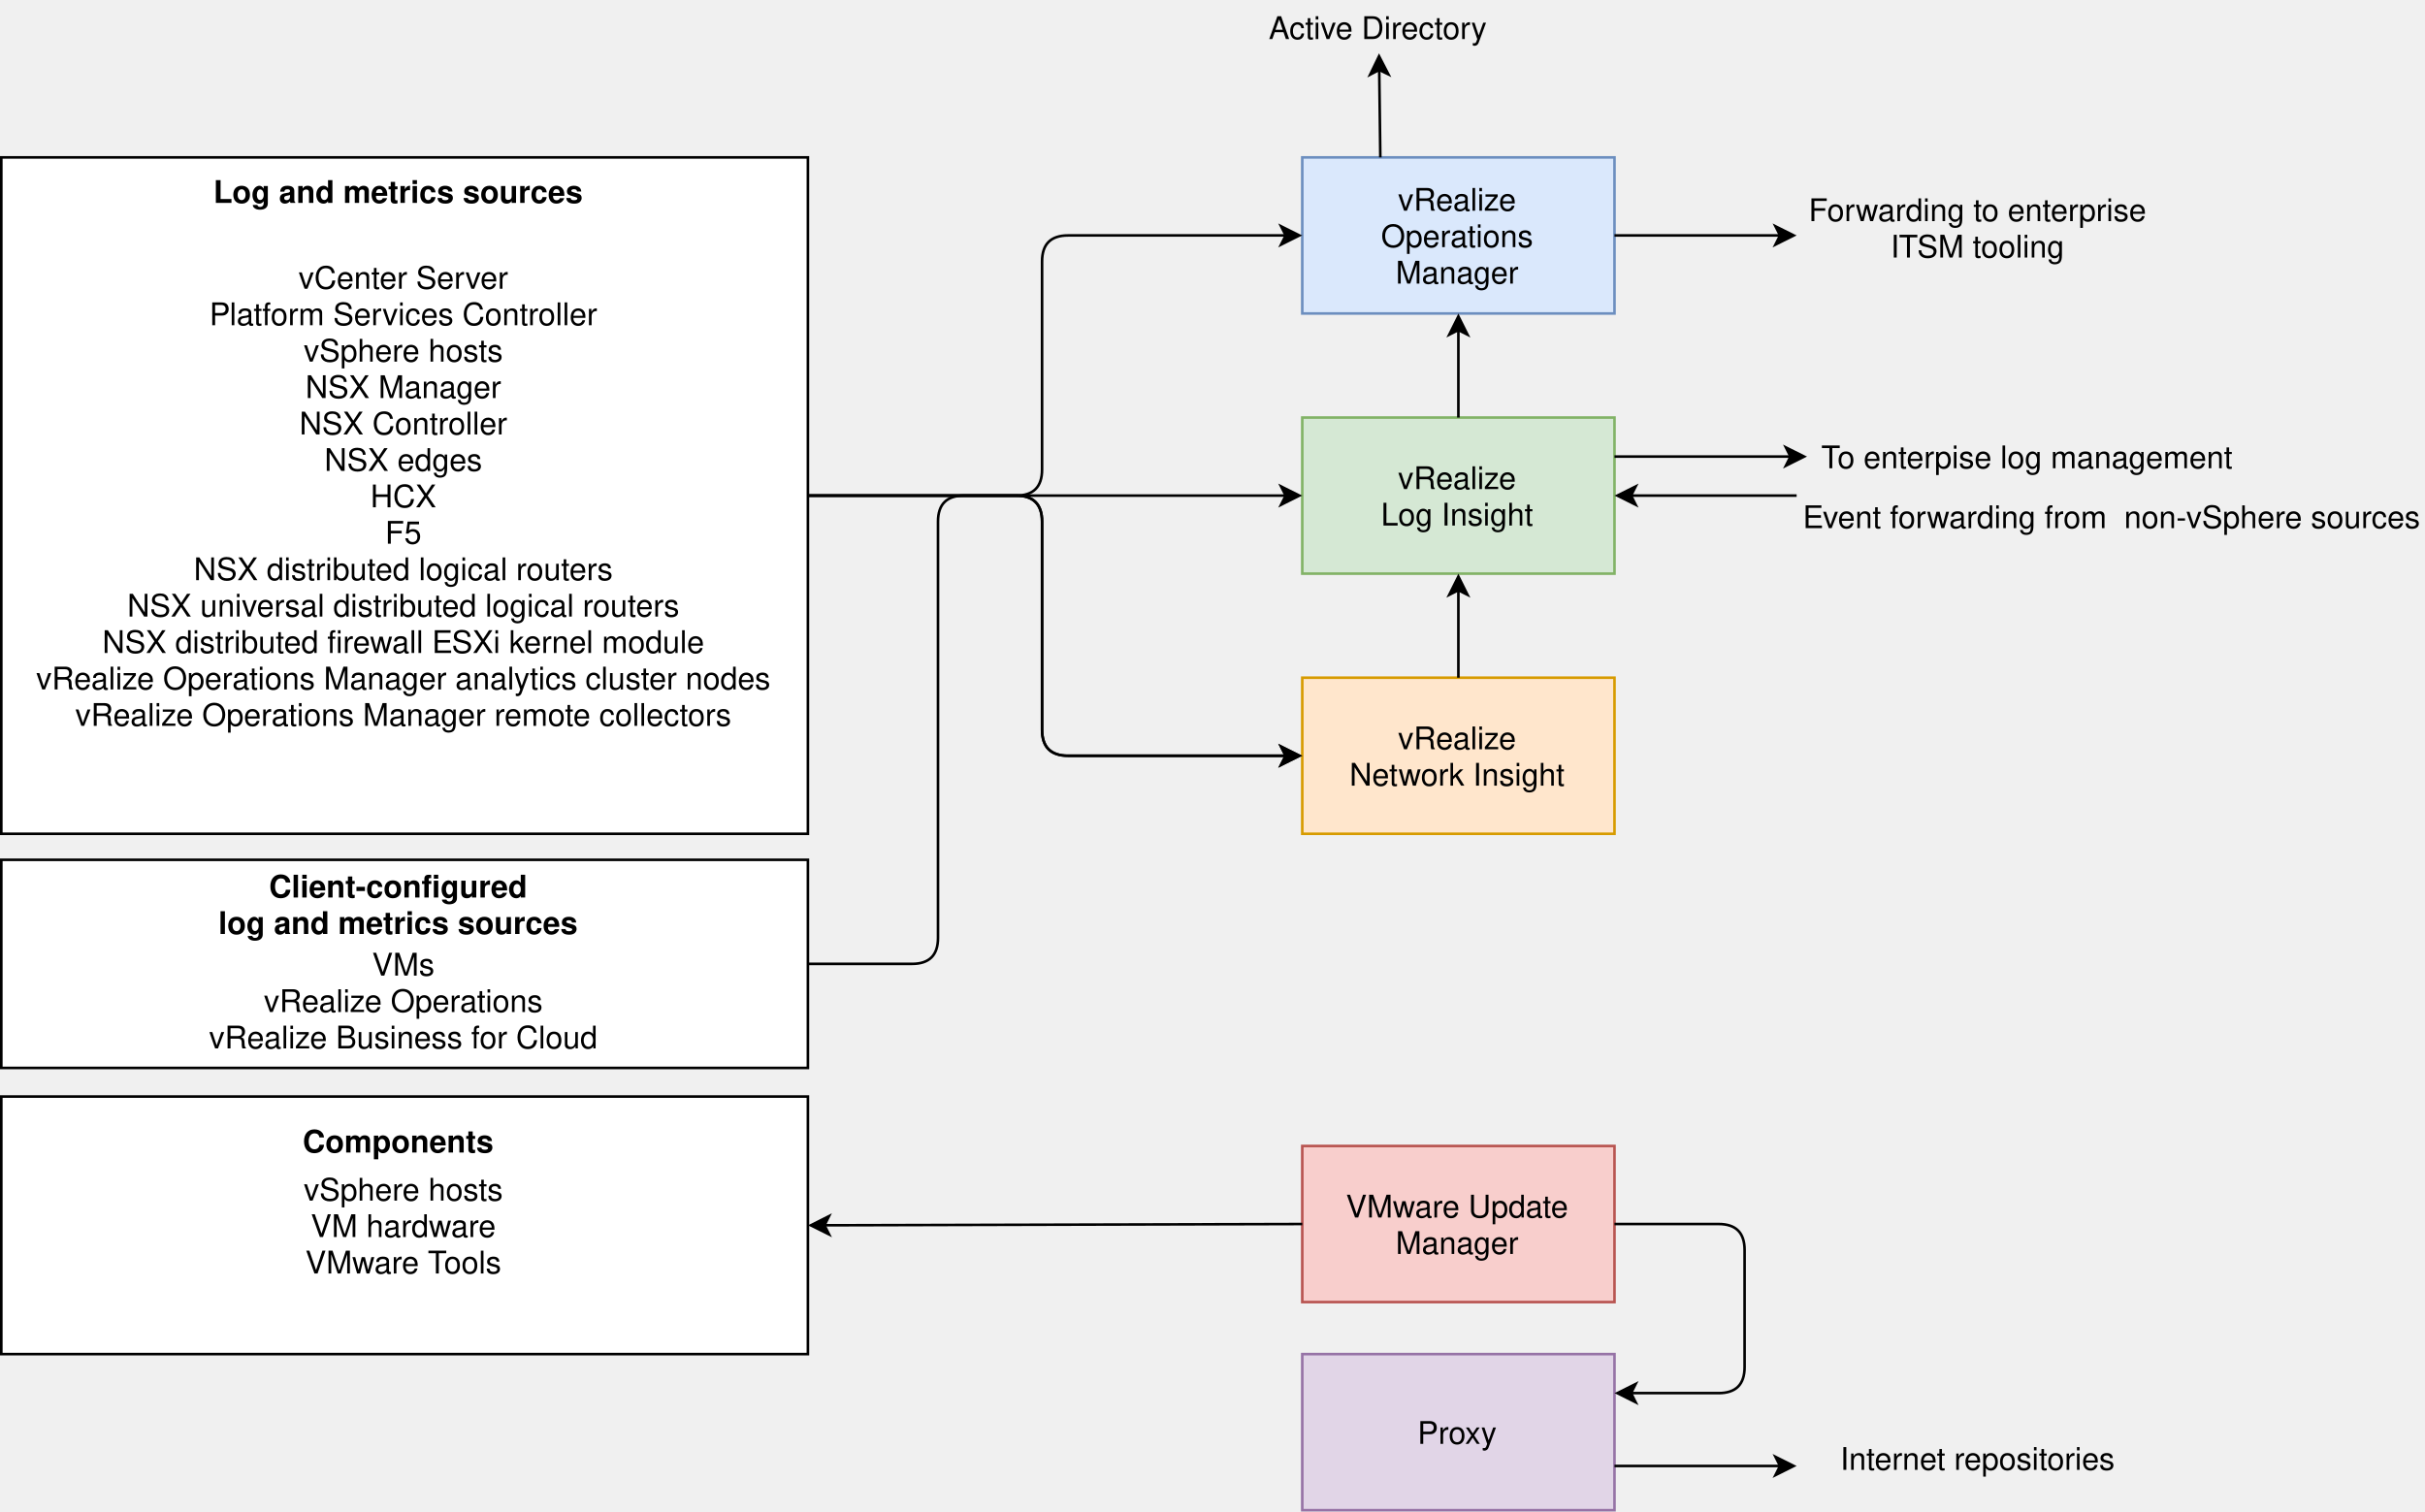
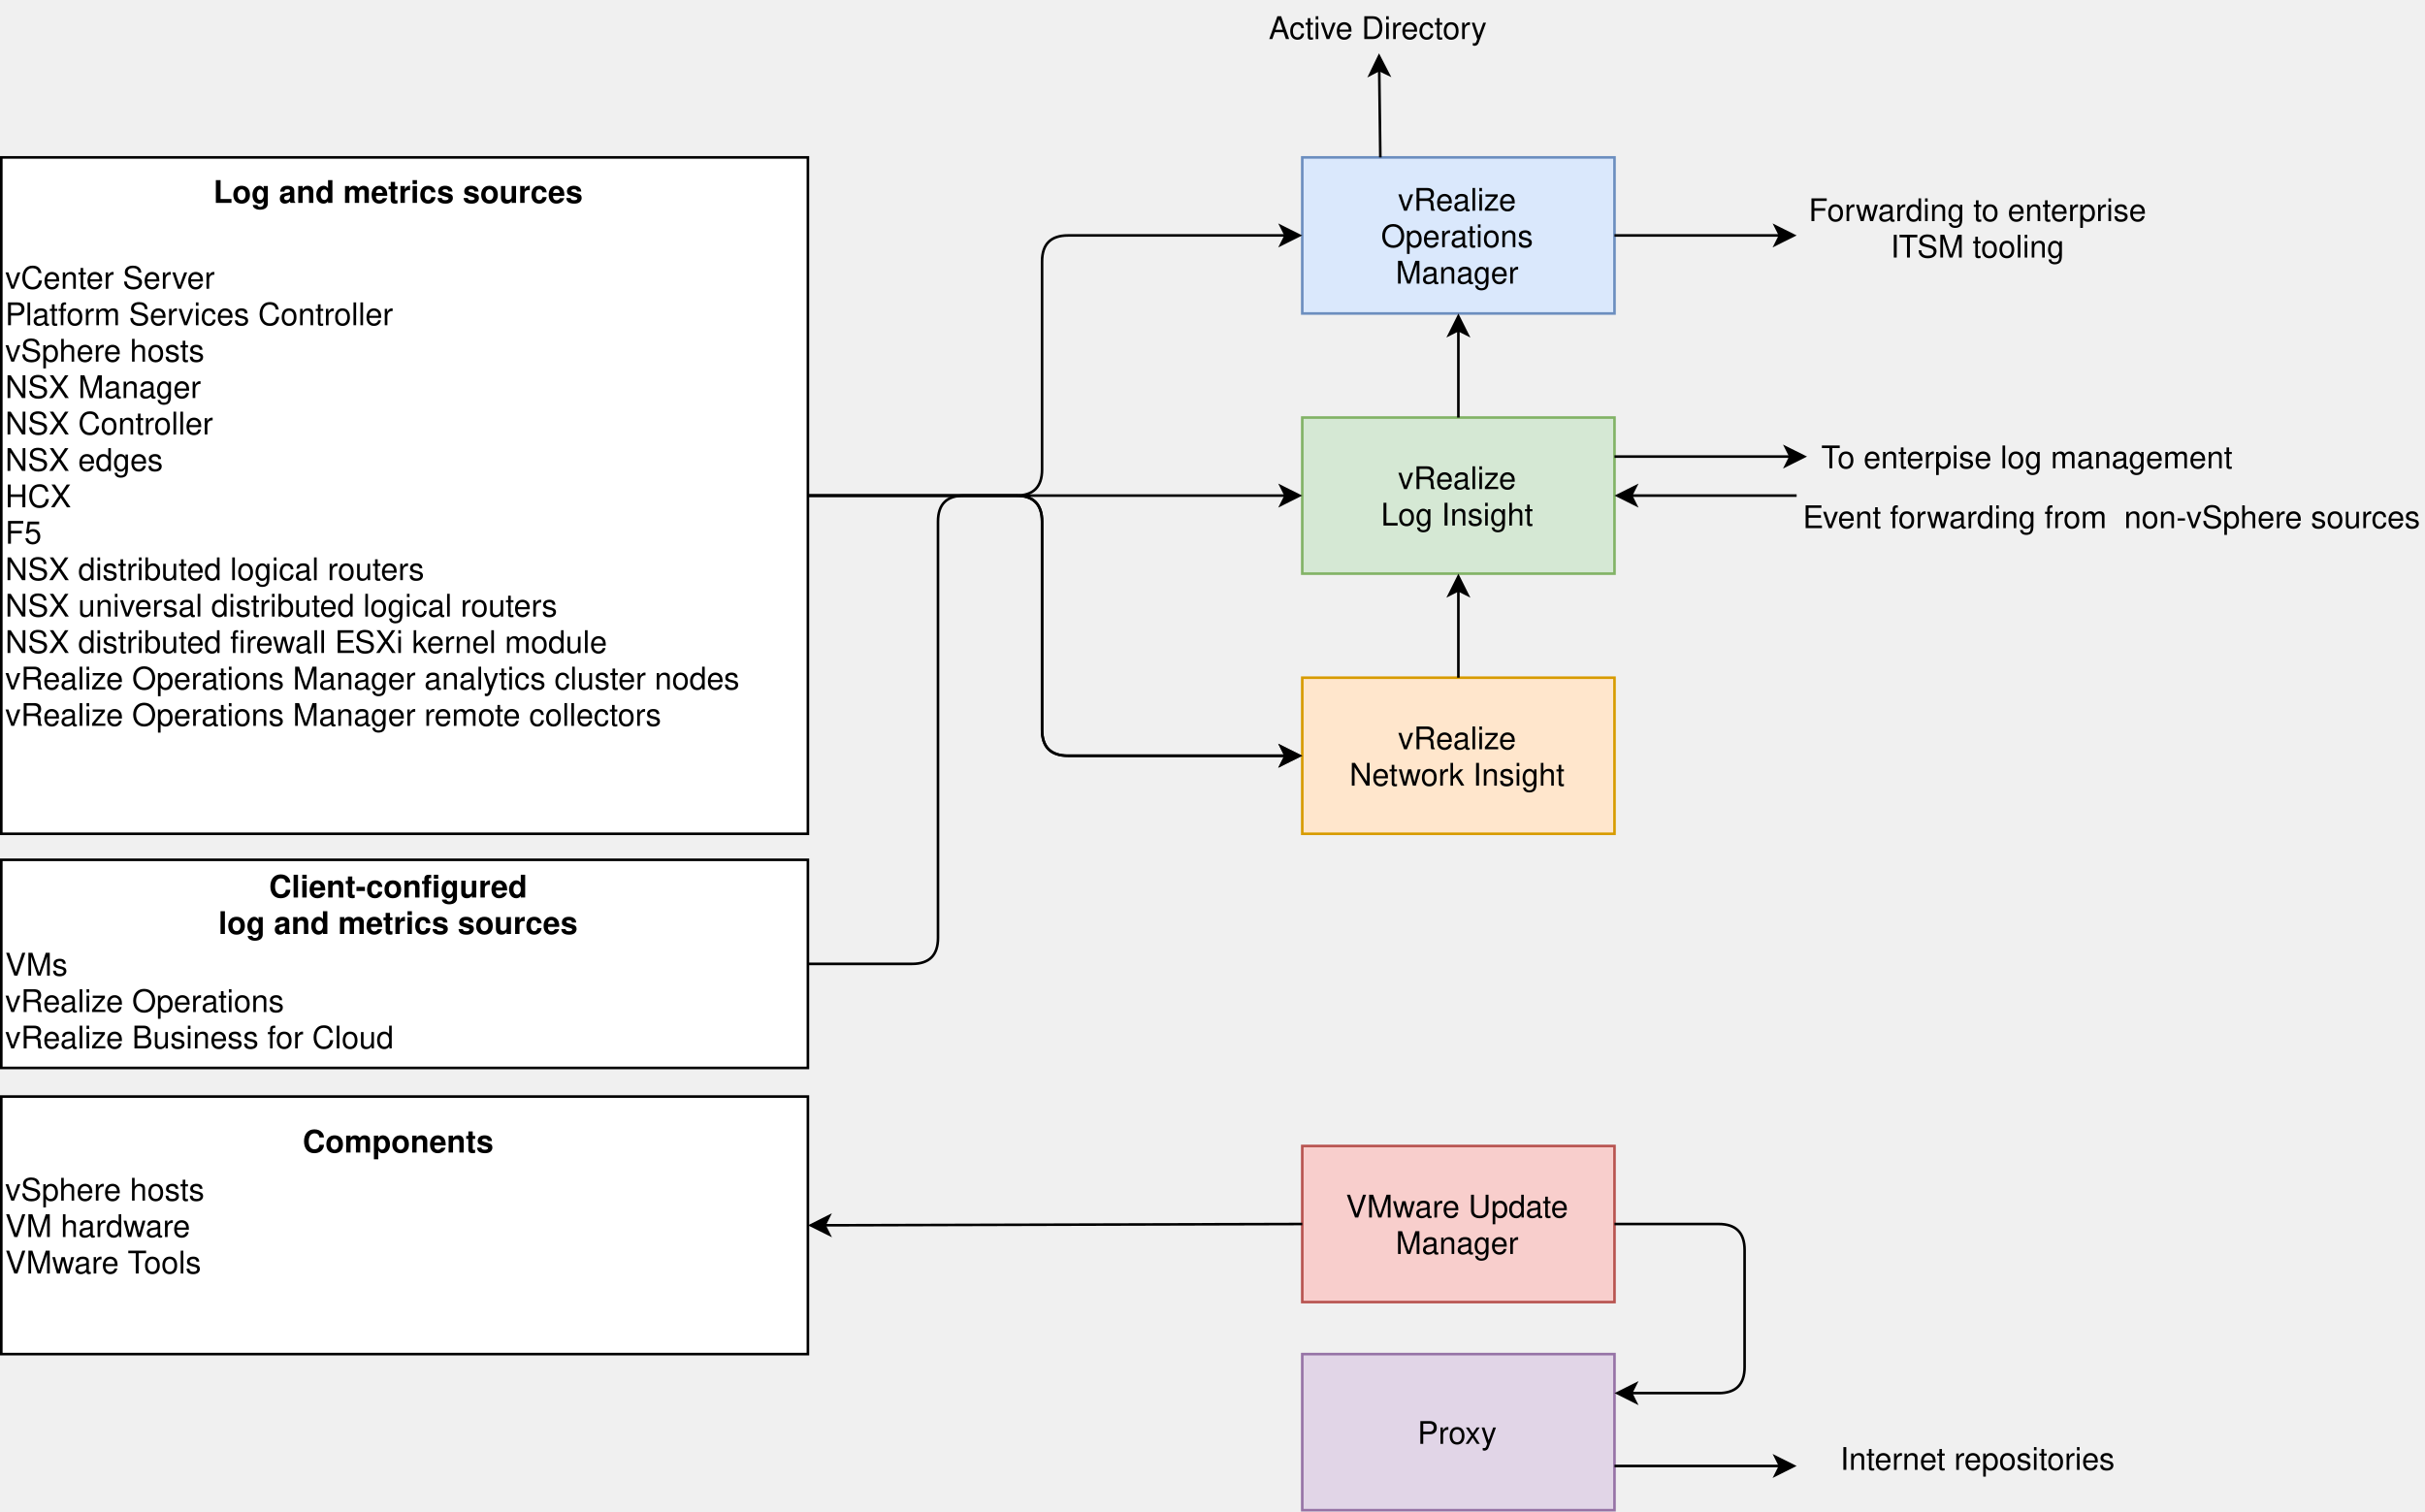
- <svg xmlns="http://www.w3.org/2000/svg" version="1.1" width="932px" height="581px" viewBox="-0.5 -0.5 932 581">
+ <svg xmlns="http://www.w3.org/2000/svg" version="1.1" width="932px" height="581px" viewBox="-0.5 -0.5 932 581" content="&lt;mxfile host=&quot;Electron&quot; modified=&quot;2020-10-09T18:59:03.143Z&quot; agent=&quot;5.0 (Macintosh; Intel Mac OS X 10_15_6) AppleWebKit/537.36 (KHTML, like Gecko) draw.io/13.7.9 Chrome/85.0.418.121 Electron/10.1.3 Safari/537.36&quot; etag=&quot;9Oc6enwtl0Zom76Xd392&quot; version=&quot;13.7.9&quot; type=&quot;device&quot;&gt;&lt;diagram id=&quot;mVCiOlLP8LfK6AdoZHyw&quot; name=&quot;fss-opstools&quot;&gt;7Vxde5s2FP41vsweLAHGl6mTtOmars+cdUnvCMi2Vow8Icd2f/0kEAYkYmOHr7TrTUBfwHnfc/TqSO4ATpbb99RdLe6Ij4IBMPztAF4NABgODZv/ESW7pOQCGEnBnGJfNsoKpvgHkoVpszX2UVRoyAgJGF4VCz0ShshjhTKXUrIpNpuRoPjUlTtHWsHUcwO99G/ss8X+u4ys4gPC84V8tGPJiqWbNpYF0cL1ySZXBK8HcEIJYcnVcjtBgTBeapf56Jt/O4S/R4De/vv48ePmG/IvksFuTumy/wSKQlbv0CAZ+tkN1tJeA8ABhxw9+O55wp+HKK+fIvrMLyZgcGnkGnwJXDYjdClbYI8DDYwJCRklQSB6ZmNNVwtEEa9ekIhFuZrP0wdeeueGHAjxLK2qdLykCvlzlB/rw+Qhd3djaR18HDGKn9YM+fwuIHPMmcKvKOFFVH+tdYj5h0dxm1P7FtvPMEUbN0bkevqA+Z/viIaxsy2Jv+Z0zRnrT+QGwpOA8ccKUZdhEkYFI/GLYMewJ0q9YB0lMIXEL5jj+DgULQlDsftxA3uMFL5D8p7tUmfinxr6SBBKVM84MFNZKe75s+Yhvw7QjO17H2WtZDc3M0PbnM9KFr9HZIkY3fEmWUxKuuzSSJN66CZzcJg2WuR8G9iy0JVBZb4fPHMcfiF95wQ/gof8qPzy610FqMrq360jHKIoiqOhAHESkLX/9mAD44qwOU2hZmqoZWbeW7MUjr0HHbY0DoIJCThIohL6LnJmHi/ncYF8R7ka23PQ06xB49tVfGYISozfmMtYB6ceHYdPZM6b34ZR/G7V2a5gYCHHN8swcMATtO02MRh2joF9IgafEdsQ+r0GHGYzZHulvuCPxk+G0SYOoHMcRhoO18/iq+MIv3Gpj0NB/hkly1SE8ck+vMhUVUTWNJZfCgjcJkyzMu+KFEhkUToXeIny4yTgZhU651JWLLHvi7HfFdFtCisHqD5jWhpWwIBlc31DWDkaVklkckMh88QzElm2R+RlD2kJnPyEX3Utcfr0bjvKDANLvGpcpsqa8qpxSXRTEEChfykWmcKqgRtFWIQkbhm6e5DGi28exc1vVnp7tc1XXu3OcgLm0jk61E6qE7HGOQhAzr5WiXnTMor4ao2vZoor7BKbyyd8ITiOQBJfU/NES8EtIbzsll+IKiPtO6YjQVMZKTGNNhJHyt3lmq1Eg+jlV7a0CdcyDr6Z1sEoduAXyTtknNzjcD5N04e2xlO0xewhjgXJda4Xv8s6iZvzuJ1Q4UA7UNEHrJ77gKoIqvqArY5kqCO15AMNUTqdPk6l9IItg5SZe3ZnhH7M1x1hd8boxzyh22C39ZNE+NrYrY1UE7vtkfqgYRvsBr80u+03GbttR6UKPJfd6kjG+LXsLsjcOhhalo98Q9LX7hV16pO+vZn2j3cAreiEsgTUSTwddsrTfoU4x6iNp1qIU4Nl9yFOz5lVpE73q59+6T5HixXn6j6NgIZKwO5po6fvbvIpVkYEMCK/tqI4yue+b++nd4Pk8ELctPO03mmkPCHnqmVBTEnYY/nxxjJ5Qz2VNwkw/+4Lj4QzPF9Tsce+RyT4PyFbkpCFRgmMrSZk04F/pUwXrCgleiZ5YV1zgiZ5tV20miSvqeYCIDwsebUOJ2vkfopqUJZ8y85sUbLdnb1ti4a+hUZl27ZjewTdVrfPzVSkdrZtm4avckt/veOyQuzN/rXyXYbKTo+cu3nueKh88/zJsUyr1c1z0+gchbOTHY3PDj2J5iM1mlupzV6t8LWROlf4QD/VdSvkWYhYbMkViTAjFPdCCTblppqGt9L1cmcaHpQd+GrKTV/KD4F6E0TH9znlNx6Vf6BfEUNTbfBs/aczsRn9N1JzVuYR/ad3GFsKy5tQZ4fP3L14TP6rSD4sXOonokJXGfeEBG/w8DZ0hlpgKj0FPB43FZj0TOKELFc8sIesD3NER9mCsX7QruVsgZ6qO23CMGqYMHo7X/QrXzAy1SgPz1WY2nyhjtS9whzrPOQwpD5KKFuQOQnd4DorVXw6a/OJkJWk3T+IsZ38BZ27ZiQ7MfDyzv/wIKv1Hxrwfzc3MqiUldfN56qHBSrzuTJRX/d7nrMzlaViFbSacuzZrmSN20umMhK0ehYaoJ57u892lOINJSPZnVjGOaAlkm/6M609TRUmoEuJVpUELMvTVfLmV5/SAp0d0zIrRt50eu1JuNCO9BmG8kuOquFilJ6C6u8hBqinLi+92HjAuMI0/kHu7meLD5ZjF3AZp/NBfqVhjGqJD/w2+4F+glr23xzA6/8A&lt;/diagram&gt;&lt;/mxfile&gt;">
  <defs />
  <g>
    <rect x="0" y="60" width="310" height="260" fill="#ffffff" stroke="#000000" pointer-events="all" />
-     <g fill="#000000" font-family="Helvetica" text-anchor="middle" font-size="12px">
-       <text x="154.5" y="110.5">vCenter Server </text>
-       <text x="154.5" y="124.5">Platform Services Controller</text>
-       <text x="154.5" y="138.5">vSphere hosts</text>
-       <text x="154.5" y="152.5">NSX Manager </text>
-       <text x="154.5" y="166.5">NSX Controller</text>
-       <text x="154.5" y="180.5">NSX edges</text>
-       <text x="154.5" y="194.5">HCX</text>
-       <text x="154.5" y="208.5">F5</text>
-       <text x="154.5" y="222.5">NSX distributed logical routers</text>
-       <text x="154.5" y="236.5">NSX universal distributed logical routers</text>
-       <text x="154.5" y="250.5">NSX distributed firewall ESXi kernel module</text>
-       <text x="154.5" y="264.5">vRealize Operations Manager analytics cluster nodes</text>
-       <text x="154.5" y="278.5">vRealize Operations Manager remote collectors</text>
+     <g fill="#000000" font-family="Helvetica" font-size="12px">
+       <text x="1.5" y="110.5">vCenter Server </text>
+       <text x="1.5" y="124.5">Platform Services Controller</text>
+       <text x="1.5" y="138.5">vSphere hosts</text>
+       <text x="1.5" y="152.5">NSX Manager </text>
+       <text x="1.5" y="166.5">NSX Controller</text>
+       <text x="1.5" y="180.5">NSX edges</text>
+       <text x="1.5" y="194.5">HCX</text>
+       <text x="1.5" y="208.5">F5</text>
+       <text x="1.5" y="222.5">NSX distributed logical routers</text>
+       <text x="1.5" y="236.5">NSX universal distributed logical routers</text>
+       <text x="1.5" y="250.5">NSX distributed firewall ESXi kernel module</text>
+       <text x="1.5" y="264.5">vRealize Operations Manager analytics cluster nodes</text>
+       <text x="1.5" y="278.5">vRealize Operations Manager remote collectors</text>
    </g>
    <rect x="0" y="330" width="310" height="80" fill="#ffffff" stroke="#000000" pointer-events="all" />
-     <g fill="#000000" font-family="Helvetica" text-anchor="middle" font-size="12px">
-       <text x="154.5" y="374.5">VMs</text>
-       <text x="154.5" y="388.5">vRealize Operations</text>
-       <text x="154.5" y="402.5">vRealize Business for Cloud</text>
+     <g fill="#000000" font-family="Helvetica" font-size="12px">
+       <text x="1.5" y="374.5">VMs</text>
+       <text x="1.5" y="388.5">vRealize Operations</text>
+       <text x="1.5" y="402.5">vRealize Business for Cloud</text>
    </g>
    <rect x="500" y="60" width="120" height="60" fill="#dae8fc" stroke="#6c8ebf" pointer-events="all" />
    <g fill="#000000" font-family="Helvetica" text-anchor="middle" font-size="12px">
      <text x="559.5" y="80.5">vRealize</text>
      <text x="559.5" y="94.5">Operations</text>
      <text x="559.5" y="108.5">Manager</text>
    </g>
    <rect x="500" y="160" width="120" height="60" fill="#d5e8d4" stroke="#82b366" pointer-events="all" />
    <g fill="#000000" font-family="Helvetica" text-anchor="middle" font-size="12px">
      <text x="559.5" y="187.5">vRealize</text>
      <text x="559.5" y="201.5">Log Insight</text>
    </g>
    <rect x="500" y="260" width="120" height="60" fill="#ffe6cc" stroke="#d79b00" pointer-events="all" />
    <g fill="#000000" font-family="Helvetica" text-anchor="middle" font-size="12px">
      <text x="559.5" y="287.5">vRealize</text>
      <text x="559.5" y="301.5">Network Insight</text>
    </g>
    <rect x="710" y="185" width="203" height="26" fill="none" stroke="none" pointer-events="all" />
    <g fill="#000000" font-family="Helvetica" text-anchor="middle" font-size="12px">
      <text x="811" y="202.5">Event forwarding from  non-vSphere sources</text>
    </g>
    <rect x="58" y="70" width="190" height="20" fill="none" stroke="none" pointer-events="all" />
    <g fill="#000000" font-family="Helvetica" font-weight="bold" text-anchor="middle" font-size="12px">
      <text x="152.5" y="77.5">Log and metrics sources</text>
    </g>
    <path d="M 310 190 L 390 190 Q 400 190 400 180 L 400 100 Q 400 90 410 90 L 493.63 90" fill="none" stroke="#000000" stroke-miterlimit="10" pointer-events="stroke" />
    <path d="M 498.88 90 L 491.88 93.5 L 493.63 90 L 491.88 86.5 Z" fill="#000000" stroke="#000000" stroke-miterlimit="10" pointer-events="all" />
    <path d="M 310 190 L 390 190 Q 400 190 410 190 L 493.63 190" fill="none" stroke="#000000" stroke-miterlimit="10" pointer-events="stroke" />
    <path d="M 498.88 190 L 491.88 193.5 L 493.63 190 L 491.88 186.5 Z" fill="#000000" stroke="#000000" stroke-miterlimit="10" pointer-events="all" />
    <path d="M 560 160 L 560 155 Q 560 150 560 140 L 560 126.37" fill="none" stroke="#000000" stroke-miterlimit="10" pointer-events="stroke" />
    <path d="M 560 121.12 L 563.5 128.12 L 560 126.37 L 556.5 128.12 Z" fill="#000000" stroke="#000000" stroke-miterlimit="10" pointer-events="all" />
    <path d="M 560 260 L 560 226.37" fill="none" stroke="#000000" stroke-miterlimit="10" pointer-events="stroke" />
    <path d="M 560 221.12 L 563.5 228.12 L 560 226.37 L 556.5 228.12 Z" fill="#000000" stroke="#000000" stroke-miterlimit="10" pointer-events="all" />
    <path d="M 310 190 L 390 190 Q 400 190 400 200 L 400 280 Q 400 290 410 290 L 493.63 290" fill="none" stroke="#000000" stroke-miterlimit="10" pointer-events="stroke" />
    <path d="M 498.88 290 L 491.88 293.5 L 493.63 290 L 491.88 286.5 Z" fill="#000000" stroke="#000000" stroke-miterlimit="10" pointer-events="all" />
    <path d="M 690 190 L 626.37 190" fill="none" stroke="#000000" stroke-miterlimit="10" pointer-events="stroke" />
    <path d="M 621.12 190 L 628.12 186.5 L 626.37 190 L 628.12 193.5 Z" fill="#000000" stroke="#000000" stroke-miterlimit="10" pointer-events="all" />
    <path d="M 620 90 L 683.63 90" fill="none" stroke="#000000" stroke-miterlimit="10" pointer-events="stroke" />
    <path d="M 688.88 90 L 681.88 93.5 L 683.63 90 L 681.88 86.5 Z" fill="#000000" stroke="#000000" stroke-miterlimit="10" pointer-events="all" />
    <rect x="700" y="84" width="120" height="20" fill="none" stroke="none" pointer-events="all" />
    <g fill="#000000" font-family="Helvetica" text-anchor="middle" font-size="12px">
      <text x="759.5" y="84.5">Forwarding to enterprise</text>
      <text x="759.5" y="98.5">ITSM tooling</text>
    </g>
    <rect x="58" y="344" width="190" height="20" fill="none" stroke="none" pointer-events="all" />
    <g fill="#000000" font-family="Helvetica" font-weight="bold" text-anchor="middle" font-size="12px">
      <text x="152.5" y="344.5">Client-configured</text>
      <text x="152.5" y="358.5">log and metrics sources</text>
    </g>
    <path d="M 310 370 L 350 370 Q 360 370 360 360 L 360 200 Q 360 190 370 190 L 390 190 Q 400 190 400 200 L 400 280 Q 400 290 410 290 L 493.63 290" fill="none" stroke="#000000" stroke-miterlimit="10" pointer-events="stroke" />
    <path d="M 498.88 290 L 491.88 293.5 L 493.63 290 L 491.88 286.5 Z" fill="#000000" stroke="#000000" stroke-miterlimit="10" pointer-events="all" />
    <rect x="500" y="520" width="120" height="60" fill="#e1d5e7" stroke="#9673a6" pointer-events="all" />
    <g fill="#000000" font-family="Helvetica" text-anchor="middle" font-size="12px">
      <text x="559.5" y="554.5">Proxy</text>
    </g>
    <rect x="500" y="440" width="120" height="60" fill="#f8cecc" stroke="#b85450" pointer-events="all" />
    <g fill="#000000" font-family="Helvetica" text-anchor="middle" font-size="12px">
      <text x="559.5" y="467.5">VMware Update</text>
      <text x="559.5" y="481.5">Manager</text>
    </g>
    <path d="M 620 563 L 683.63 563" fill="none" stroke="#000000" stroke-miterlimit="10" pointer-events="stroke" />
    <path d="M 688.88 563 L 681.88 566.5 L 683.63 563 L 681.88 559.5 Z" fill="#000000" stroke="#000000" stroke-miterlimit="10" pointer-events="all" />
    <rect x="700" y="557" width="120" height="20" fill="none" stroke="none" pointer-events="all" />
    <g fill="#000000" font-family="Helvetica" text-anchor="middle" font-size="12px">
      <text x="759.5" y="564.5">Internet repositories</text>
    </g>
    <path d="M 620 470 L 660 470 Q 670 470 670 480 L 670 525 Q 670 535 660 535 L 626.37 535" fill="none" stroke="#000000" stroke-miterlimit="10" pointer-events="stroke" />
    <path d="M 621.12 535 L 628.12 531.5 L 626.37 535 L 628.12 538.5 Z" fill="#000000" stroke="#000000" stroke-miterlimit="10" pointer-events="all" />
    <rect x="0" y="421" width="310" height="99" fill="#ffffff" stroke="#000000" pointer-events="all" />
-     <g fill="#000000" font-family="Helvetica" text-anchor="middle" font-size="12px">
-       <text x="154.5" y="461">vSphere hosts</text>
-       <text x="154.5" y="475">VM hardware</text>
-       <text x="154.5" y="489">VMware Tools</text>
+     <g fill="#000000" font-family="Helvetica" font-size="12px">
+       <text x="1.5" y="461">vSphere hosts</text>
+       <text x="1.5" y="475">VM hardware</text>
+       <text x="1.5" y="489">VMware Tools</text>
    </g>
    <rect x="58" y="435" width="190" height="20" fill="none" stroke="none" pointer-events="all" />
    <g fill="#000000" font-family="Helvetica" font-weight="bold" text-anchor="middle" font-size="12px">
      <text x="152.5" y="442.5">Components</text>
    </g>
    <path d="M 500 470 L 316.37 470.48" fill="none" stroke="#000000" stroke-miterlimit="10" pointer-events="stroke" />
    <path d="M 311.12 470.5 L 318.11 466.98 L 316.37 470.48 L 318.13 473.98 Z" fill="#000000" stroke="#000000" stroke-miterlimit="10" pointer-events="all" />
    <path d="M 155 520 L 155 520" fill="none" stroke="#6666ff" stroke-miterlimit="10" pointer-events="stroke" />
    <path d="M 155 520 L 155 520 L 155 520 L 155 520 Z" fill="#6666ff" stroke="#6666ff" stroke-miterlimit="10" pointer-events="all" />
    <path d="M 620 175 L 687.63 175" fill="none" stroke="#000000" stroke-miterlimit="10" pointer-events="stroke" />
    <path d="M 692.88 175 L 685.88 178.5 L 687.63 175 L 685.88 171.5 Z" fill="#000000" stroke="#000000" stroke-miterlimit="10" pointer-events="all" />
    <rect x="734" y="165" width="90" height="20" fill="none" stroke="none" pointer-events="all" />
    <g fill="#000000" font-family="Helvetica" text-anchor="middle" font-size="12px">
      <text x="778.5" y="179.5">To enterpise log management</text>
    </g>
    <path d="M 530 60 L 529.58 26.37" fill="none" stroke="#000000" stroke-miterlimit="10" pointer-events="stroke" />
    <path d="M 529.51 21.12 L 533.1 28.07 L 529.58 26.37 L 526.1 28.16 Z" fill="#000000" stroke="#000000" stroke-miterlimit="10" pointer-events="all" />
    <rect x="476" y="0" width="107" height="20" fill="none" stroke="none" pointer-events="all" />
    <g fill="#000000" font-family="Helvetica" text-anchor="middle" font-size="12px">
      <text x="529" y="14.5">Active Directory</text>
    </g>
  </g>
</svg>
